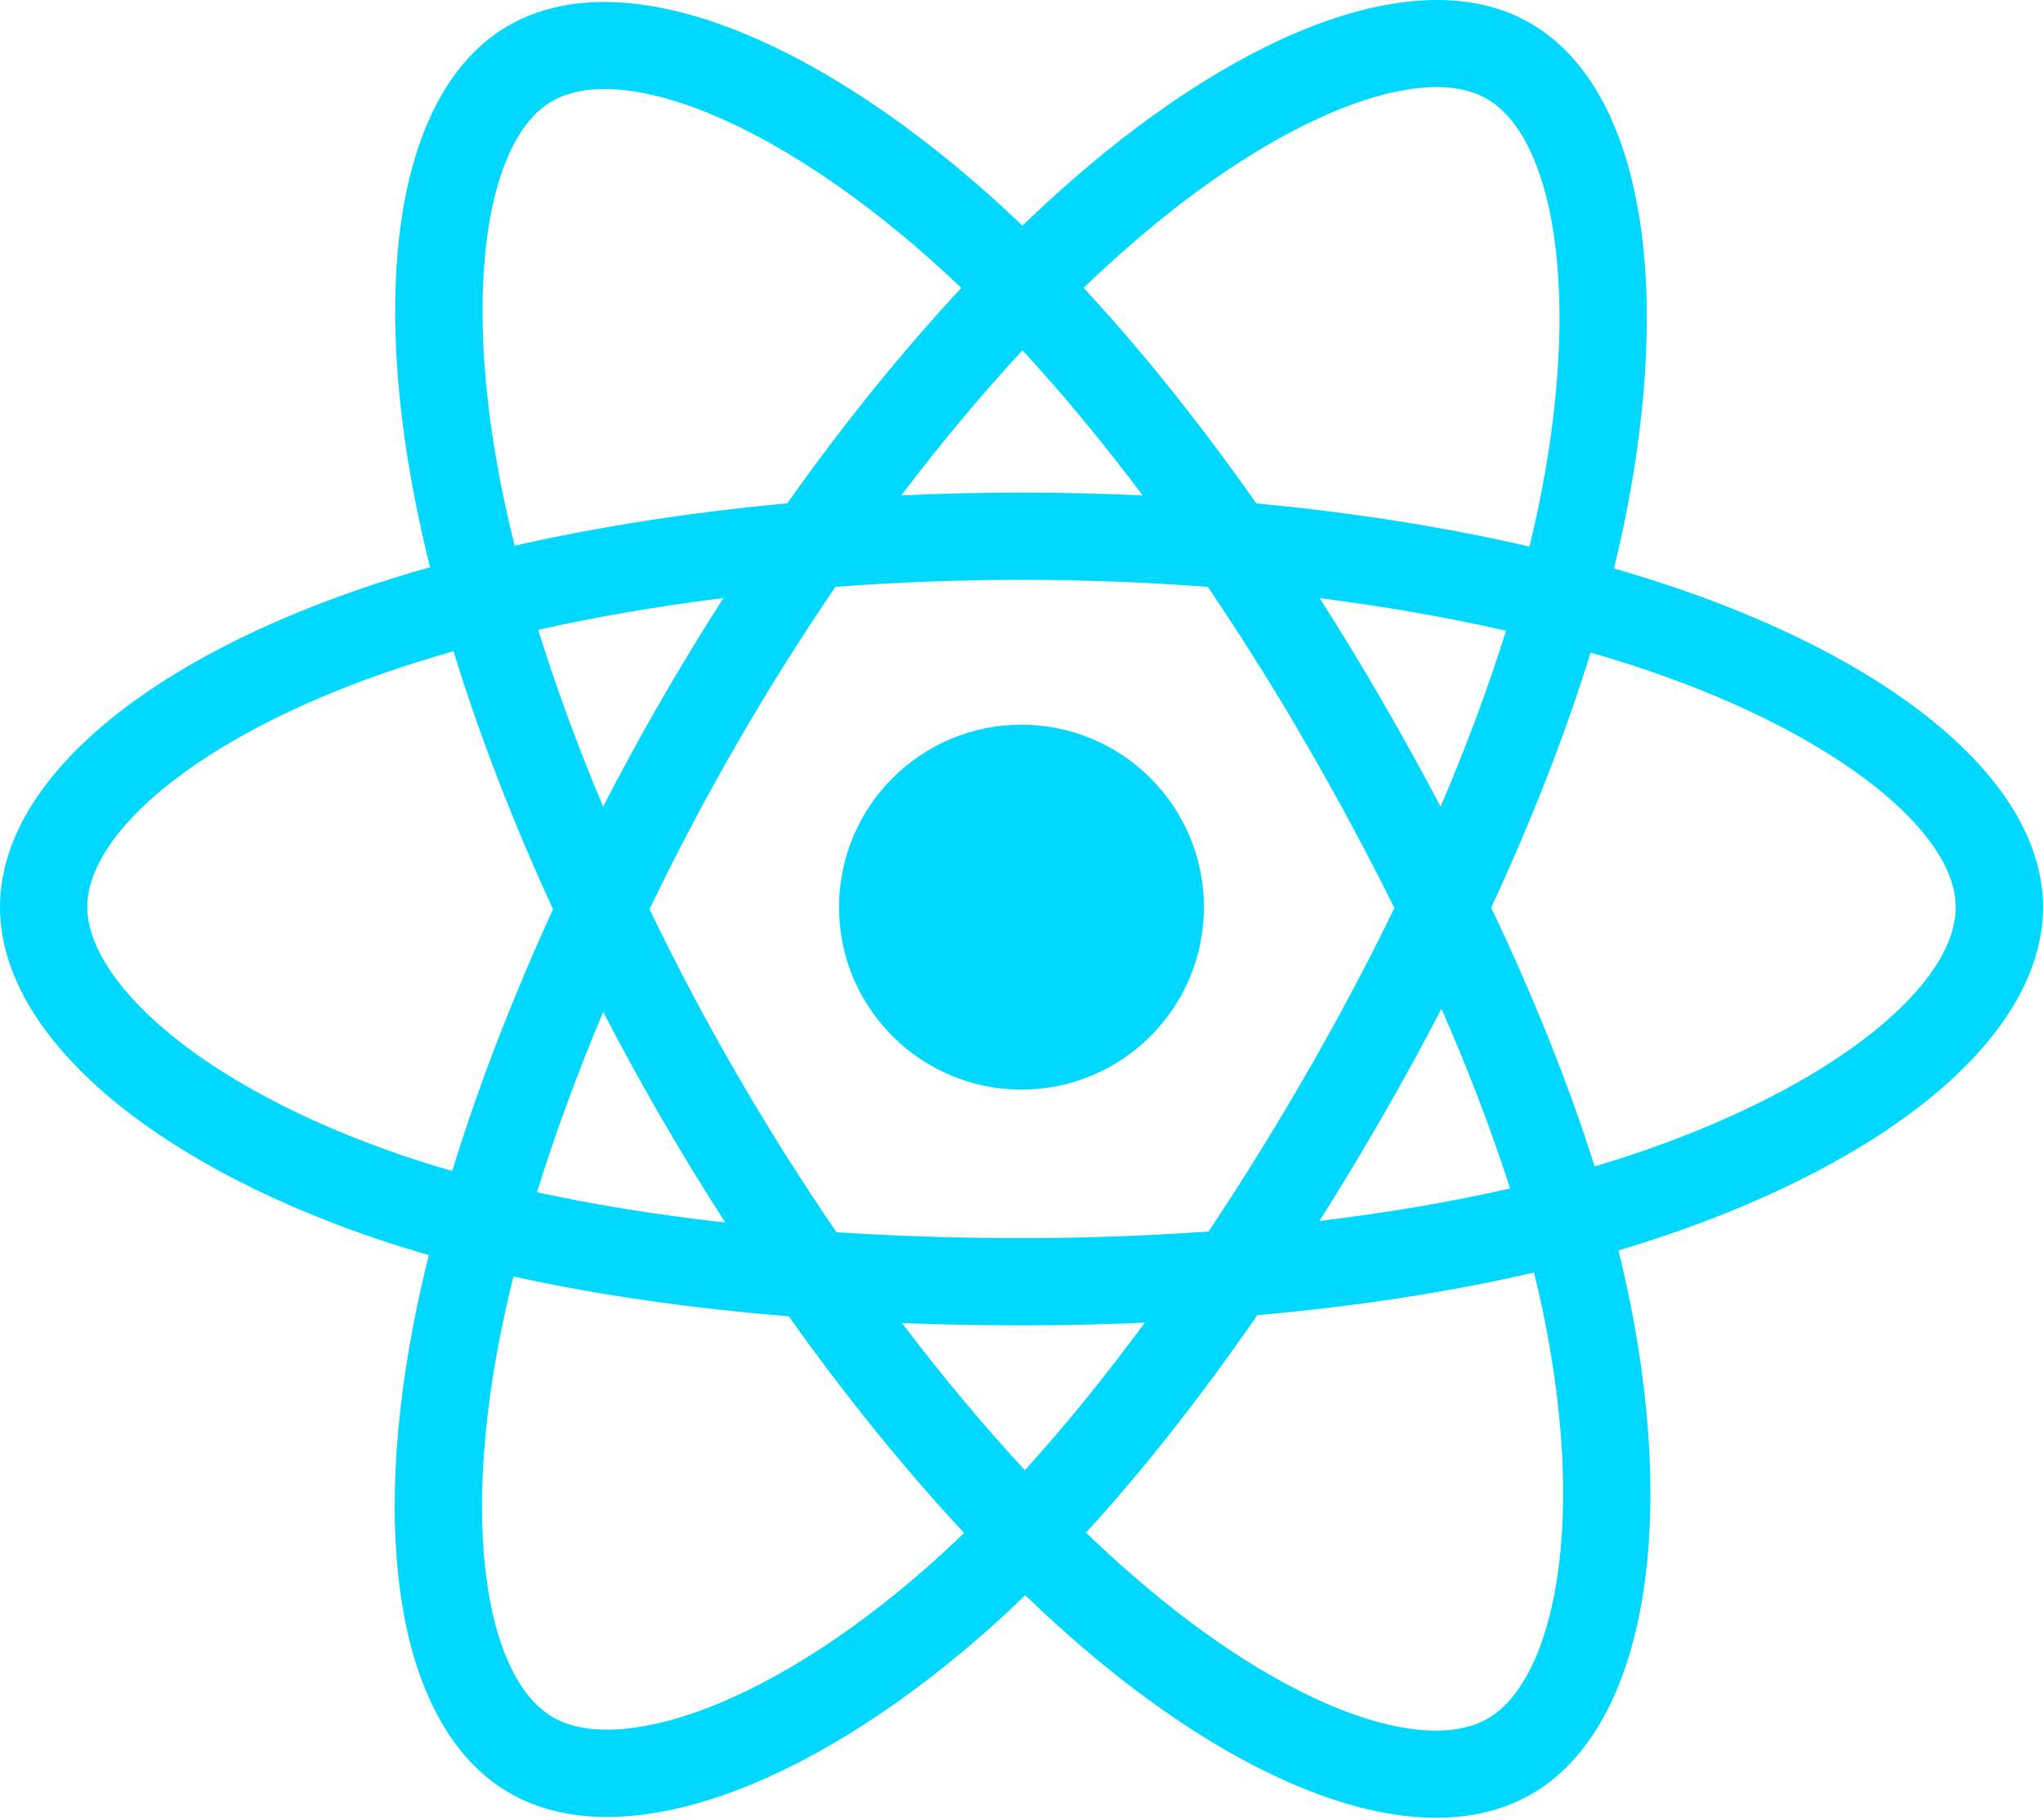
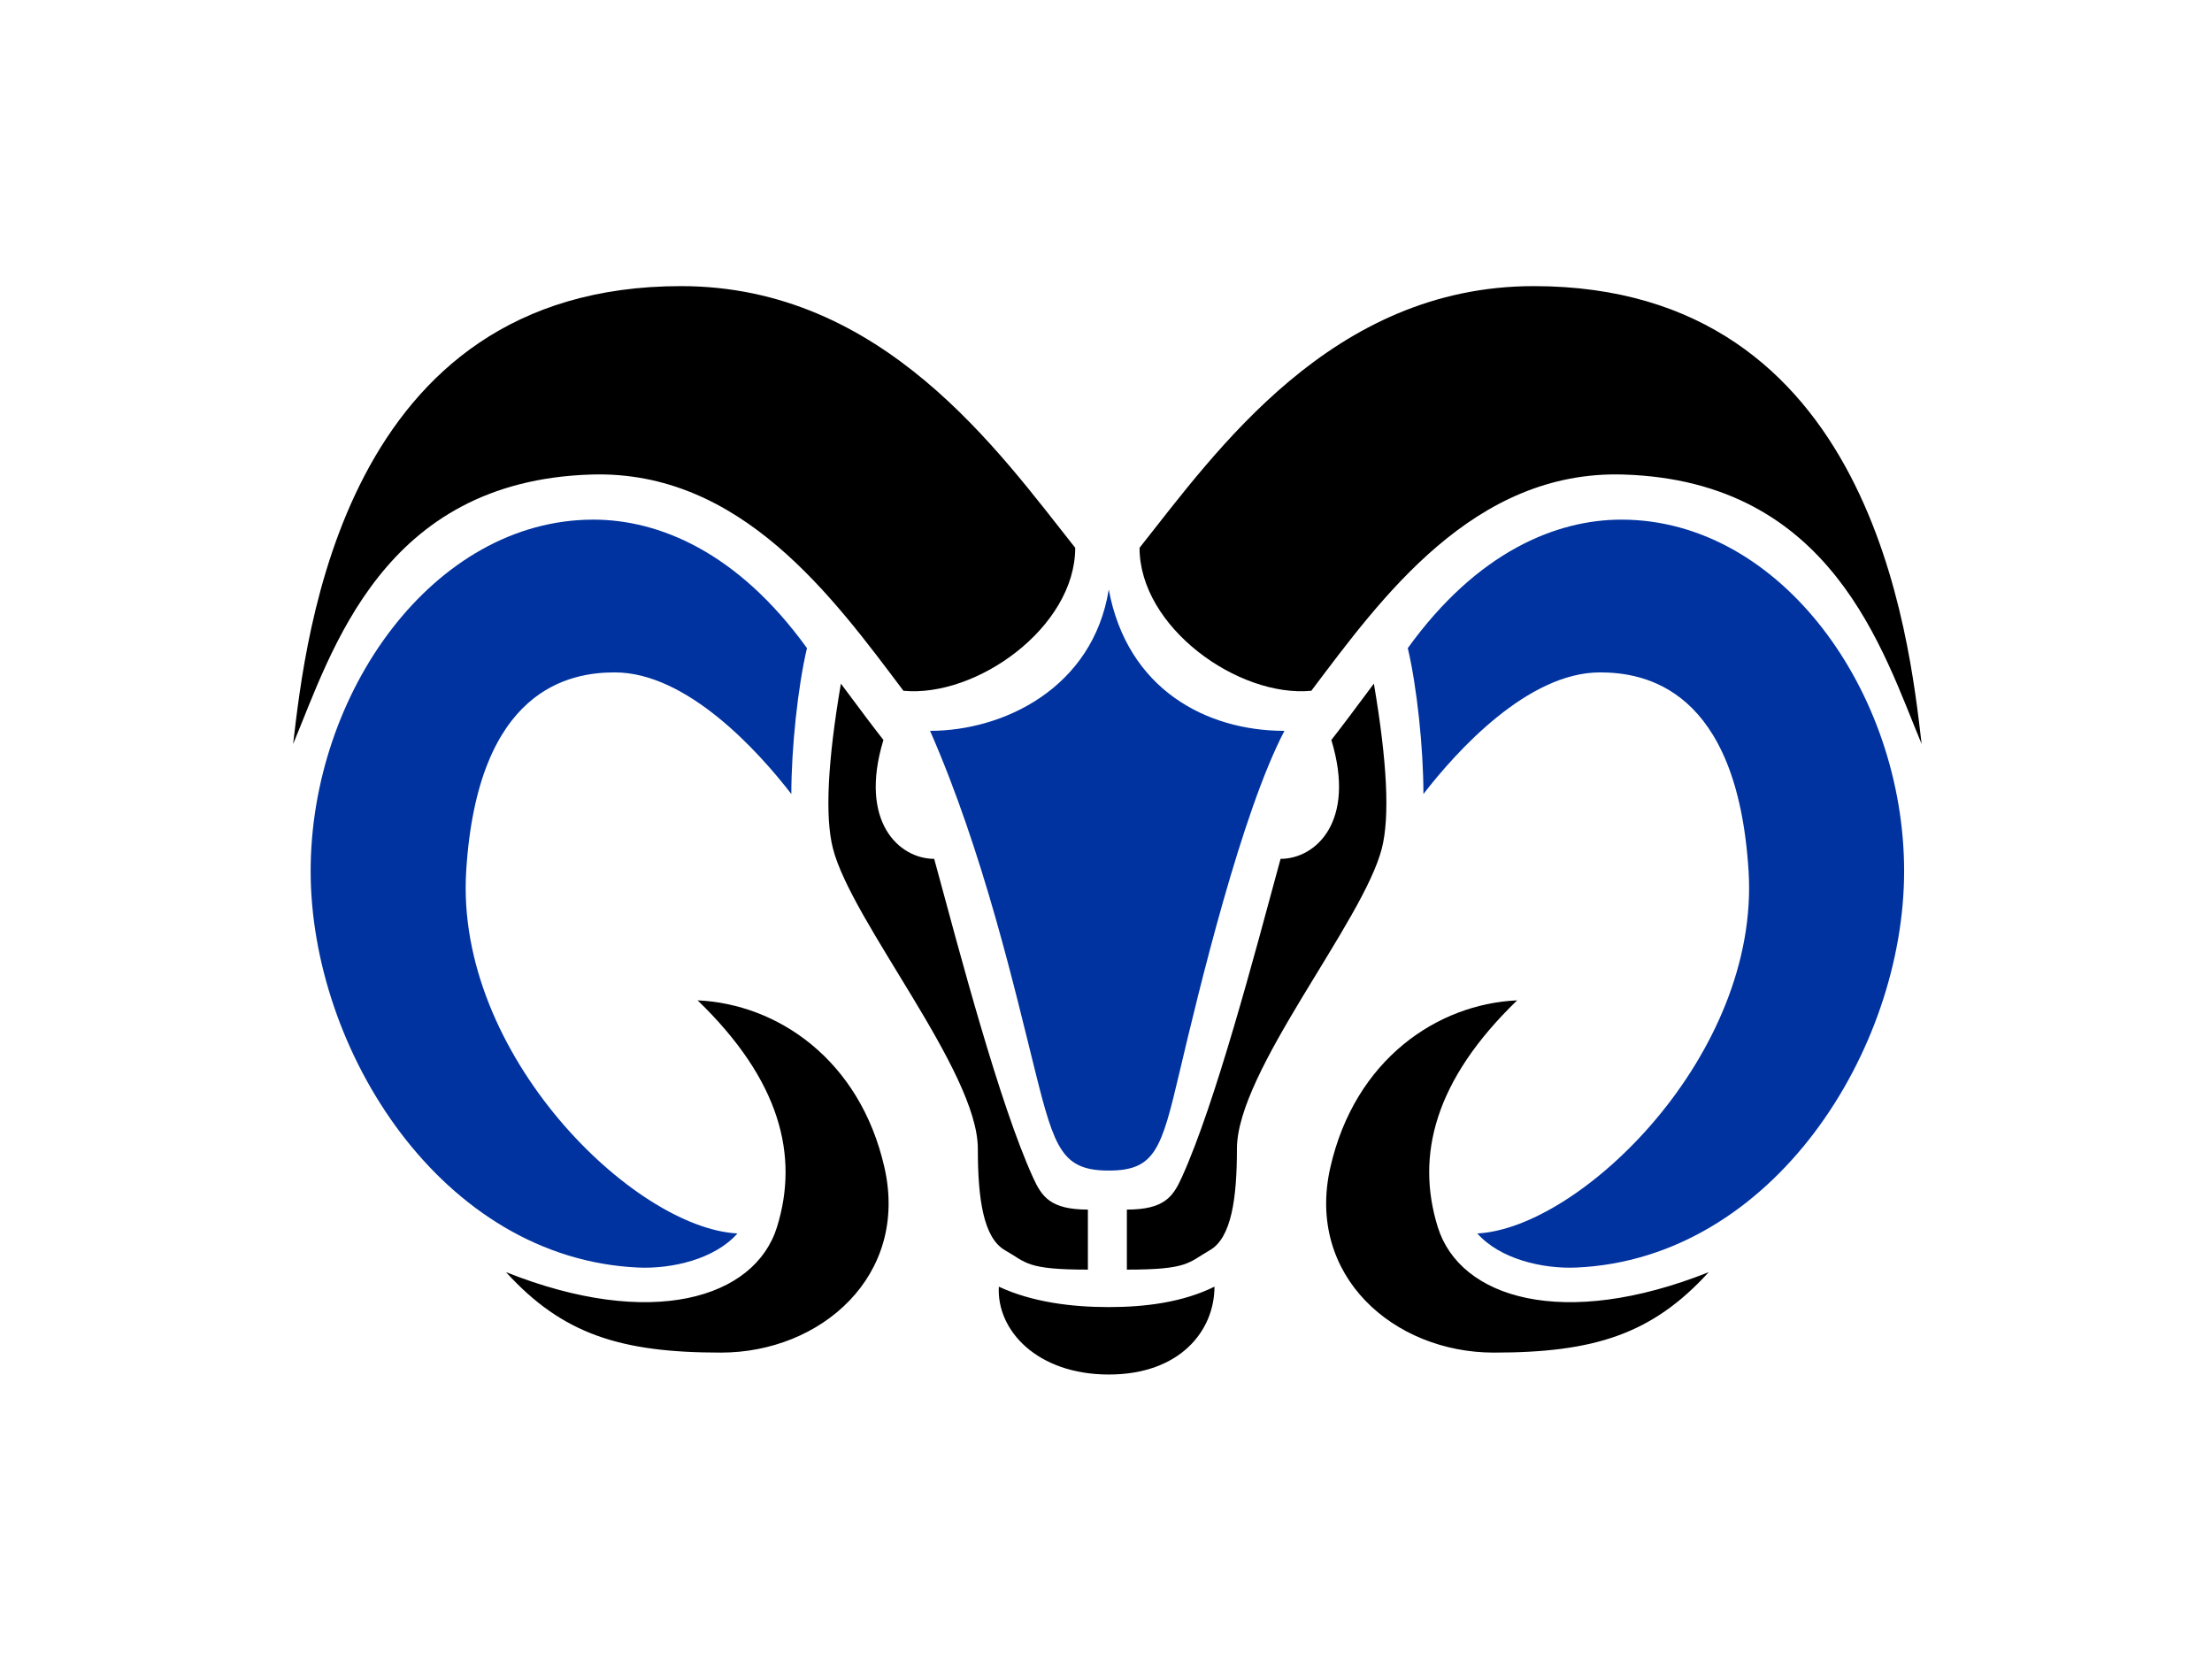
- <svg xmlns="http://www.w3.org/2000/svg" aria-hidden="true" role="img" class="iconify iconify--logos" width="35.93" height="32" preserveAspectRatio="xMidYMid meet" viewBox="0 0 256 228">
-   <path fill="#00D8FF" d="M210.483 73.824a171.49 171.49 0 0 0-8.24-2.597c.465-1.9.893-3.777 1.273-5.621c6.238-30.281 2.16-54.676-11.769-62.708c-13.355-7.7-35.196.329-57.254 19.526a171.23 171.23 0 0 0-6.375 5.848a155.866 155.866 0 0 0-4.241-3.917C100.759 3.829 77.587-4.822 63.673 3.233C50.33 10.957 46.379 33.89 51.995 62.588a170.974 170.974 0 0 0 1.892 8.48c-3.28.932-6.445 1.924-9.474 2.98C17.309 83.498 0 98.307 0 113.668c0 15.865 18.582 31.778 46.812 41.427a145.52 145.52 0 0 0 6.921 2.165a167.467 167.467 0 0 0-2.01 9.138c-5.354 28.2-1.173 50.591 12.134 58.266c13.744 7.926 36.812-.22 59.273-19.855a145.567 145.567 0 0 0 5.342-4.923a168.064 168.064 0 0 0 6.92 6.314c21.758 18.722 43.246 26.282 56.54 18.586c13.731-7.949 18.194-32.003 12.4-61.268a145.016 145.016 0 0 0-1.535-6.842c1.62-.48 3.21-.974 4.76-1.488c29.348-9.723 48.443-25.443 48.443-41.52c0-15.417-17.868-30.326-45.517-39.844Zm-6.365 70.984c-1.4.463-2.836.91-4.3 1.345c-3.24-10.257-7.612-21.163-12.963-32.432c5.106-11 9.31-21.767 12.459-31.957c2.619.758 5.16 1.557 7.61 2.4c23.69 8.156 38.14 20.213 38.14 29.504c0 9.896-15.606 22.743-40.946 31.14Zm-10.514 20.834c2.562 12.94 2.927 24.64 1.23 33.787c-1.524 8.219-4.59 13.698-8.382 15.893c-8.067 4.67-25.32-1.4-43.927-17.412a156.726 156.726 0 0 1-6.437-5.87c7.214-7.889 14.423-17.06 21.459-27.246c12.376-1.098 24.068-2.894 34.671-5.345a134.17 134.17 0 0 1 1.386 6.193ZM87.276 214.515c-7.882 2.783-14.16 2.863-17.955.675c-8.075-4.657-11.432-22.636-6.853-46.752a156.923 156.923 0 0 1 1.869-8.499c10.486 2.32 22.093 3.988 34.498 4.994c7.084 9.967 14.501 19.128 21.976 27.15a134.668 134.668 0 0 1-4.877 4.492c-9.933 8.682-19.886 14.842-28.658 17.94ZM50.35 144.747c-12.483-4.267-22.792-9.812-29.858-15.863c-6.35-5.437-9.555-10.836-9.555-15.216c0-9.322 13.897-21.212 37.076-29.293c2.813-.98 5.757-1.905 8.812-2.773c3.204 10.42 7.406 21.315 12.477 32.332c-5.137 11.18-9.399 22.249-12.634 32.792a134.718 134.718 0 0 1-6.318-1.979Zm12.378-84.26c-4.811-24.587-1.616-43.134 6.425-47.789c8.564-4.958 27.502 2.111 47.463 19.835a144.318 144.318 0 0 1 3.841 3.545c-7.438 7.987-14.787 17.08-21.808 26.988c-12.04 1.116-23.565 2.908-34.161 5.309a160.342 160.342 0 0 1-1.76-7.887Zm110.427 27.268a347.8 347.8 0 0 0-7.785-12.803c8.168 1.033 15.994 2.404 23.343 4.08c-2.206 7.072-4.956 14.465-8.193 22.045a381.151 381.151 0 0 0-7.365-13.322Zm-45.032-43.861c5.044 5.465 10.096 11.566 15.065 18.186a322.04 322.04 0 0 0-30.257-.006c4.974-6.559 10.069-12.652 15.192-18.18ZM82.802 87.83a323.167 323.167 0 0 0-7.227 13.238c-3.184-7.553-5.909-14.98-8.134-22.152c7.304-1.634 15.093-2.97 23.209-3.984a321.524 321.524 0 0 0-7.848 12.897Zm8.081 65.352c-8.385-.936-16.291-2.203-23.593-3.793c2.26-7.3 5.045-14.885 8.298-22.6a321.187 321.187 0 0 0 7.257 13.246c2.594 4.48 5.28 8.868 8.038 13.147Zm37.542 31.03c-5.184-5.592-10.354-11.779-15.403-18.433c4.902.192 9.899.29 14.978.29c5.218 0 10.376-.117 15.453-.343c-4.985 6.774-10.018 12.97-15.028 18.486Zm52.198-57.817c3.422 7.8 6.306 15.345 8.596 22.52c-7.422 1.694-15.436 3.058-23.88 4.071a382.417 382.417 0 0 0 7.859-13.026a347.403 347.403 0 0 0 7.425-13.565Zm-16.898 8.101a358.557 358.557 0 0 1-12.281 19.815a329.4 329.4 0 0 1-23.444.823c-7.967 0-15.716-.248-23.178-.732a310.202 310.202 0 0 1-12.513-19.846h.001a307.41 307.41 0 0 1-10.923-20.627a310.278 310.278 0 0 1 10.89-20.637l-.001.001a307.318 307.318 0 0 1 12.413-19.761c7.613-.576 15.42-.876 23.31-.876H128c7.926 0 15.743.303 23.354.883a329.357 329.357 0 0 1 12.335 19.695a358.489 358.489 0 0 1 11.036 20.54a329.472 329.472 0 0 1-11 20.722Zm22.56-122.124c8.572 4.944 11.906 24.881 6.52 51.026c-.344 1.668-.73 3.367-1.15 5.09c-10.622-2.452-22.155-4.275-34.23-5.408c-7.034-10.017-14.323-19.124-21.64-27.008a160.789 160.789 0 0 1 5.888-5.4c18.9-16.447 36.564-22.941 44.612-18.3ZM128 90.808c12.625 0 22.86 10.235 22.86 22.86s-10.235 22.86-22.86 22.86s-22.86-10.235-22.86-22.86s10.235-22.86 22.86-22.86Z" />
+ <svg xmlns="http://www.w3.org/2000/svg" width="800px" height="600px" viewBox="0 0 800 600" version="1.1">
+   <g id="Page-1" stroke="none" stroke-width="1" fill="none" fill-rule="evenodd">
+     <g id="borrego-blue">
+       <rect id="background" x="0" y="0" width="800" height="600" />
+       <path d="M388.867,198.119 C388.867,226.885 353.12,252.343 326.741,249.829 C301.4,216.203 268.015,169.942 213.804,171.62 C138.241,173.96 120.011,235.617 106.012,269.087 C110.562,230.488 123.855,103.479 246.293,103.479 C319.303,103.479 361.242,163.308 388.867,198.119 Z M183.015,460.093 C235.575,481.018 272.992,469.588 281.008,443.788 C289.025,417.988 282.223,390.678 252.301,361.793 C281.008,363.085 310.943,383.012 319.862,422.198 C328.78,461.383 296.929,489.188 260.721,489.188 C224.513,489.188 203.473,482.579 183.015,460.093 Z M304.119,247.248 C311.427,257.091 316.555,263.882 319.502,267.62 C310.47,297.255 325.229,310.612 337.862,310.612 C347.385,345.712 361.438,399.047 373.566,425.766 C376.729,432.734 379.824,437.463 393.452,437.463 C393.452,443.769 393.452,453.644 393.452,459.176 C371.109,459.176 371.326,456.648 363.479,452.171 C355.632,447.694 353.646,433.46 353.646,415.427 C353.646,387.403 307.952,333.346 301.222,306.784 C298.334,295.386 299.3,275.541 304.119,247.248 Z M412.133,198.119 C439.758,163.308 481.697,103.479 554.707,103.479 C677.145,103.479 690.438,230.488 694.988,269.087 C680.989,235.617 662.759,173.96 587.196,171.62 C532.985,169.942 499.6,216.203 474.259,249.829 C447.88,252.343 412.133,226.885 412.133,198.119 Z M617.985,460.093 C597.527,482.579 576.487,489.188 540.279,489.188 C504.071,489.188 472.22,461.383 481.138,422.198 C490.057,383.012 519.992,363.085 548.699,361.793 C518.777,390.678 511.975,417.988 519.992,443.788 C528.008,469.588 565.425,481.018 617.985,460.093 Z M496.881,247.248 C501.7,275.541 502.666,295.386 499.778,306.784 C493.048,333.346 447.354,387.403 447.354,415.427 C447.354,433.46 445.368,447.694 437.521,452.171 C429.674,456.648 429.891,459.176 407.548,459.176 C407.548,453.644 407.548,443.769 407.548,437.463 C421.176,437.463 424.271,432.734 427.434,425.766 C439.562,399.047 453.615,345.712 463.138,310.612 C475.771,310.612 490.53,297.255 481.498,267.62 C484.445,263.882 489.573,257.091 496.881,247.248 Z M361.241,465.343 C373.388,471 387.778,472.725 401,472.725 C414.222,472.725 427.771,471 439.23,465.343 C439.23,481.227 426.817,497.111 401,497.111 C375.183,497.111 360.393,481.227 361.241,465.343 Z" id="black" fill="#000000" />
+       <path d="M291.854,234.406 C288.55,248.339 286.198,270.613 286.198,287.171 C274.11,271.486 248.369,243.182 222.356,243.182 C206.353,243.182 172.707,248.733 168.603,315.063 C164.5,381.393 229.286,444.187 266.703,446.092 C258.523,455.404 242.959,458.969 230.863,458.426 C159.63,455.23 112.35,379.552 112.35,315.063 C112.35,250.575 156.826,187.931 214.603,187.931 C238.068,187.931 266.627,199.438 291.854,234.406 Z M509.146,234.406 C534.373,199.438 562.932,187.931 586.397,187.931 C644.174,187.931 688.65,250.575 688.65,315.063 C688.65,379.552 641.37,455.23 570.137,458.426 C558.041,458.969 542.477,455.404 534.297,446.092 C571.714,444.187 636.5,381.393 632.397,315.063 C628.293,248.733 594.647,243.182 578.644,243.182 C552.631,243.182 526.89,271.486 514.802,287.171 C514.802,270.613 512.45,248.339 509.146,234.406 Z M401,213.213 C407.707,249.329 436.351,264.321 464.532,264.321 C449.06,293.93 433.77,357.291 426.588,387.794 C420.034,415.626 417.743,423.35 401,423.35 C384.257,423.35 381.429,415.626 374.48,387.794 C367.231,358.764 355.838,308.697 336.371,264.321 C362.933,264.321 395.23,248.875 401,213.213 Z" id="blue" fill="#0033A0" />
+     </g>
+   </g>
</svg>
